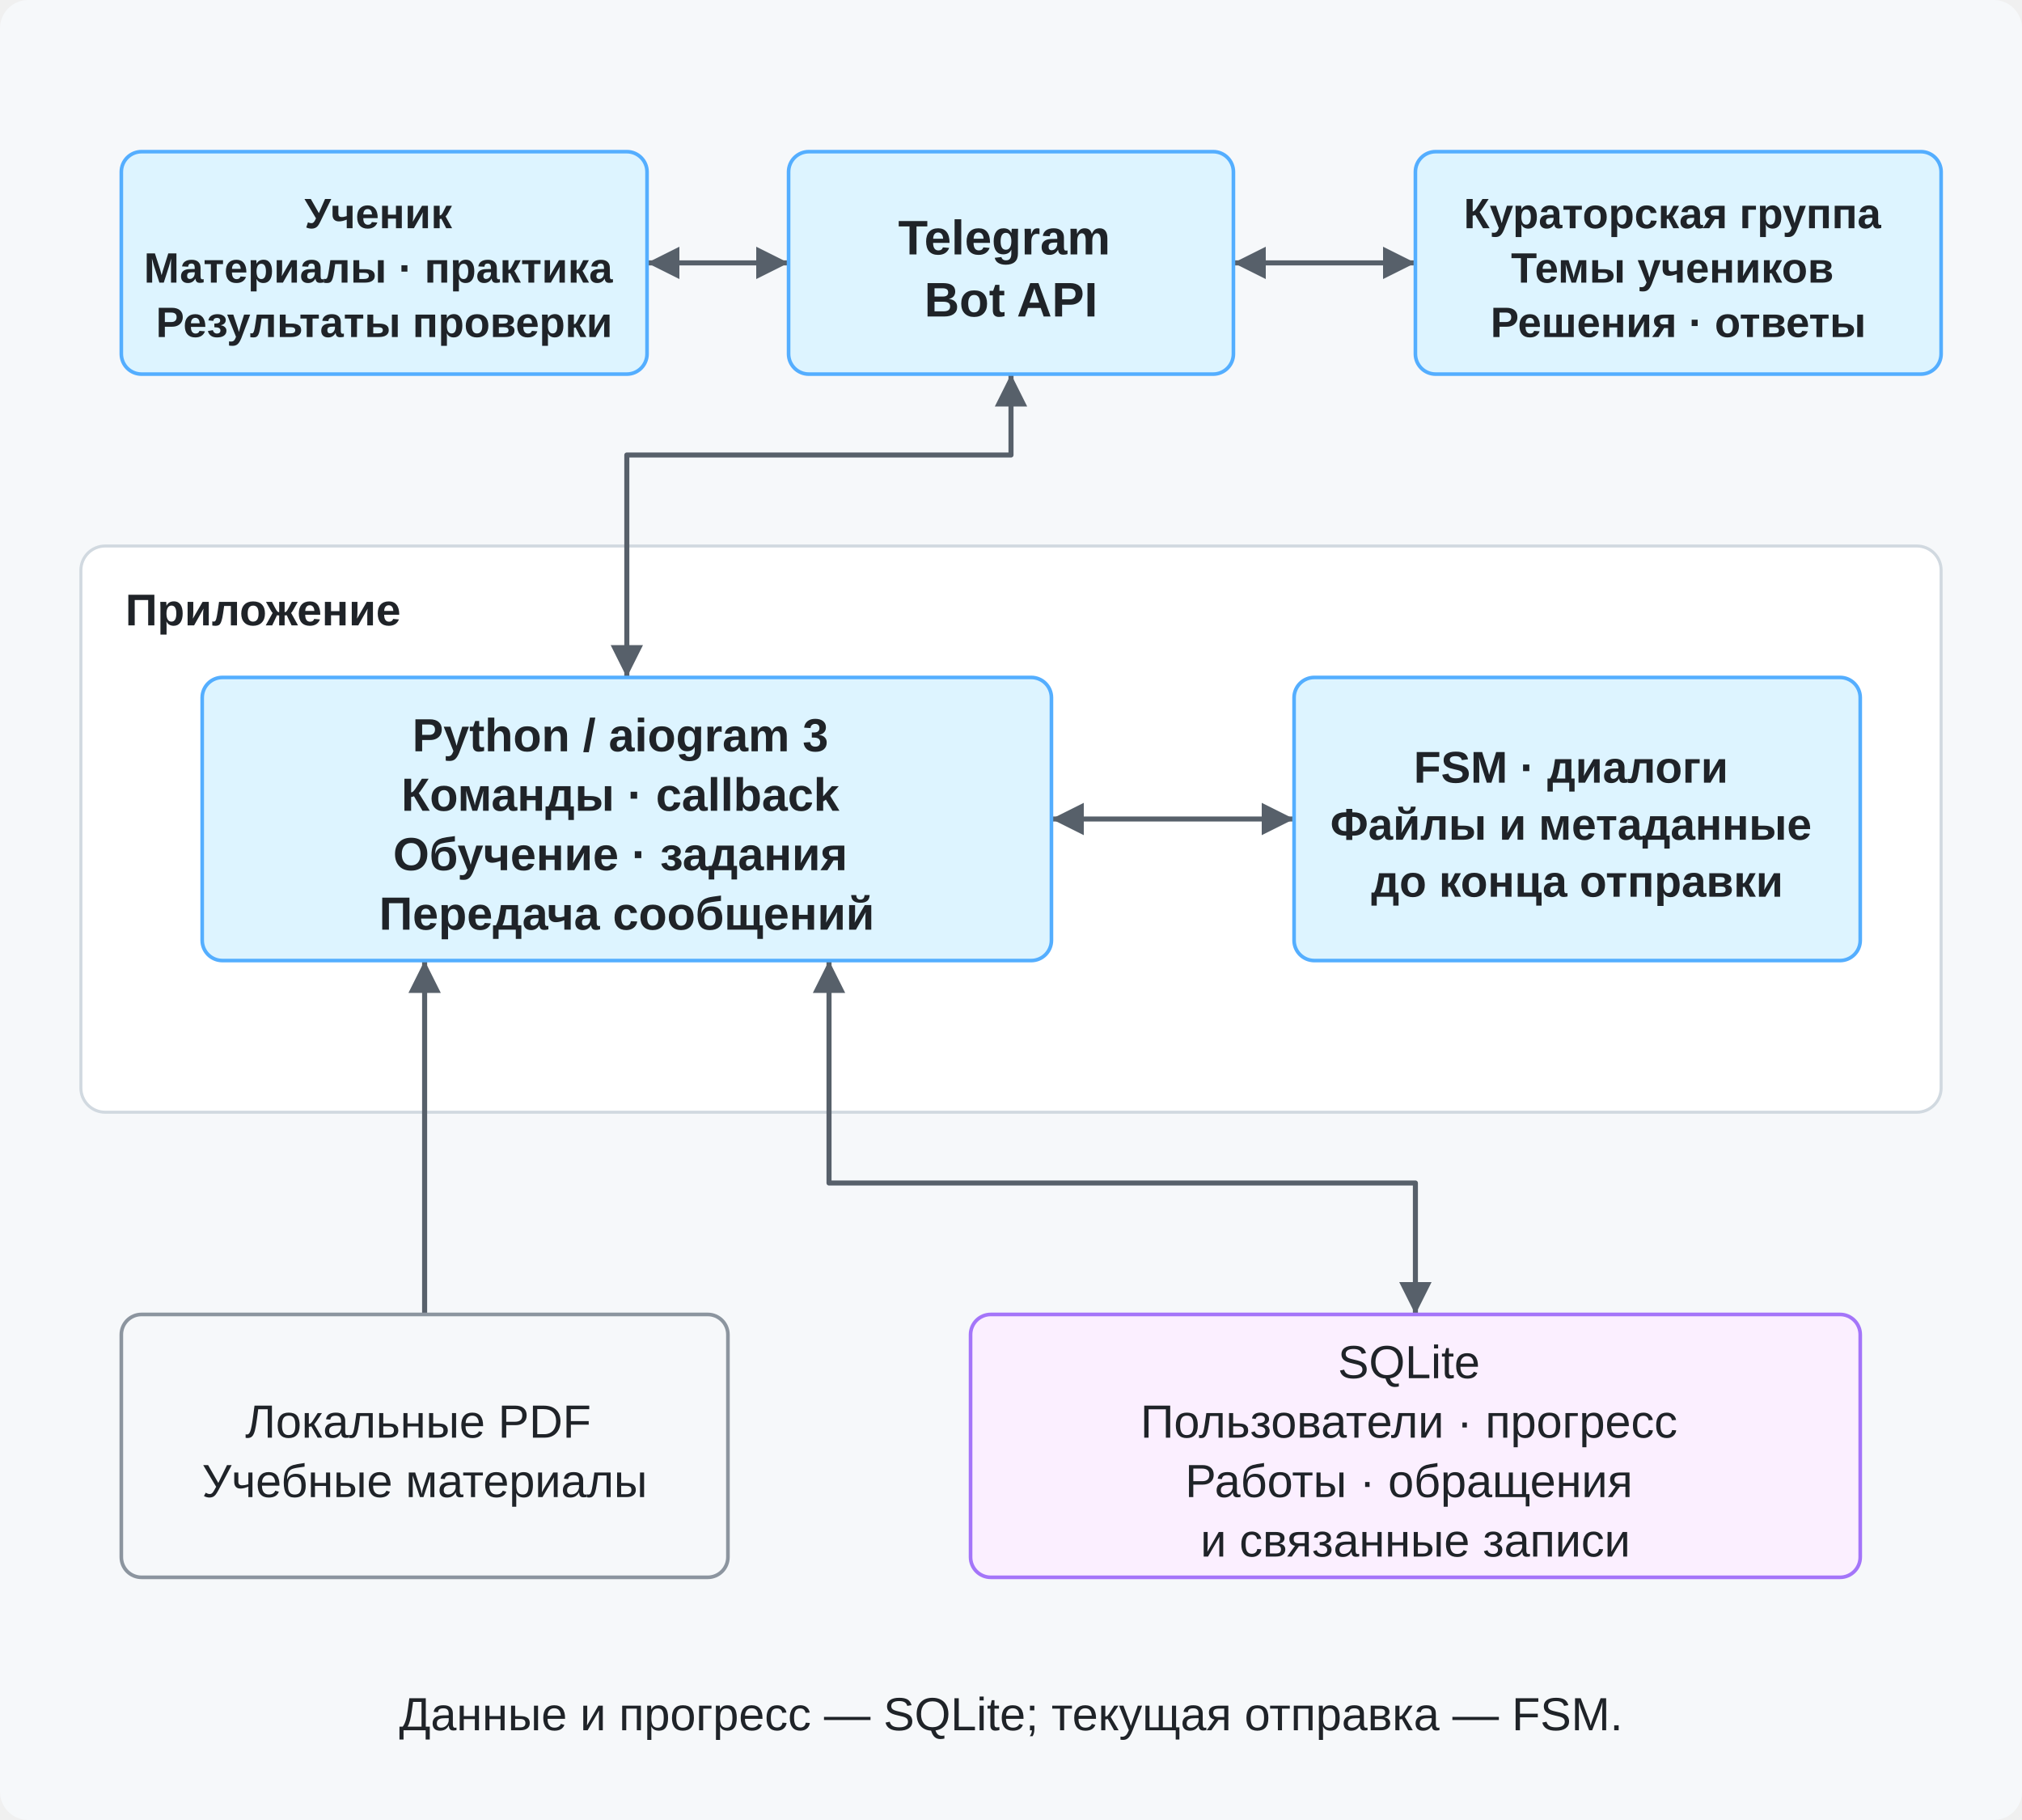
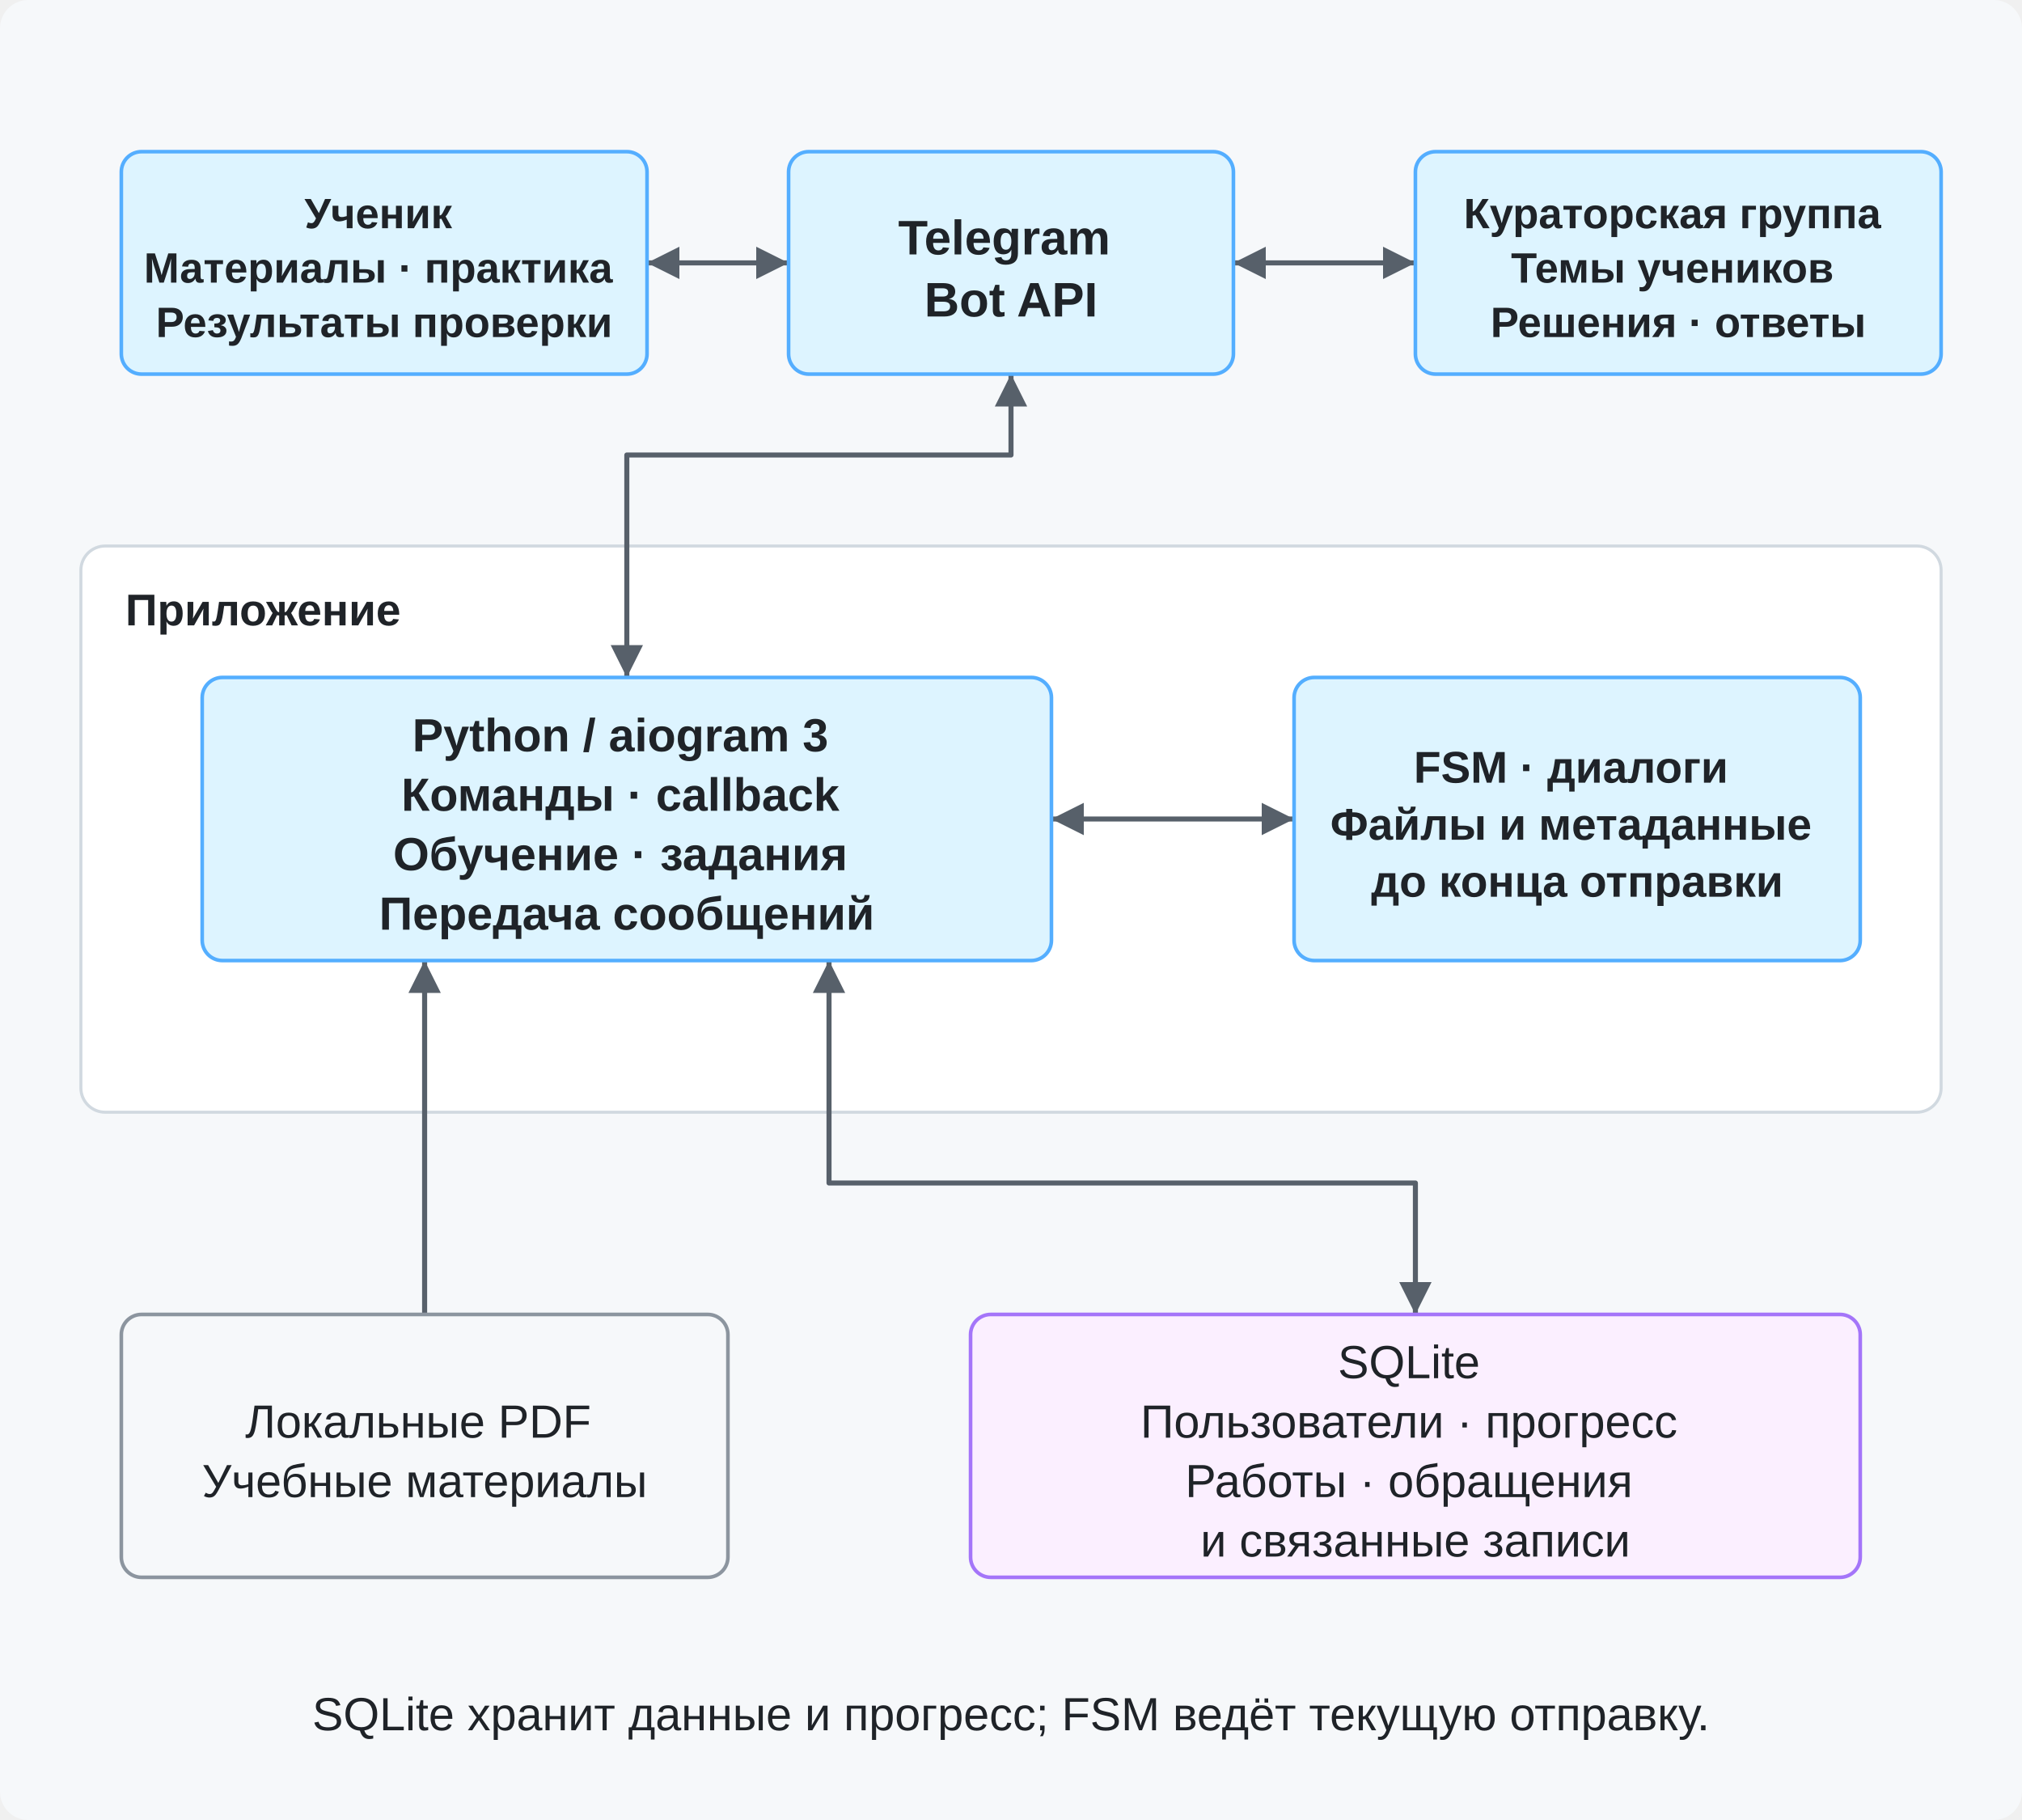
<svg xmlns="http://www.w3.org/2000/svg" width="1000" height="900" viewBox="0 0 1000 900" role="img" aria-labelledby="title desc">
  <defs>
    <marker id="arrow" viewBox="0 0 10 10" refX="9" refY="5" markerWidth="8" markerHeight="8" orient="auto-start-reverse">
      <path d="M 1 1 L 9 5 L 1 9 Z" fill="#57606a" />
    </marker>
  </defs>
  <style>text{font-family:Segoe UI,Arial,sans-serif;fill:#1f2328} .line{fill:none;stroke:#57606a;stroke-width:2.5;stroke-linejoin:round;stroke-linecap:round} .stage{fill:#fff;stroke:#d1d9e0;stroke-width:1.5}</style>
  <rect width="1000" height="900" rx="14" fill="#f6f8fa" />
  <rect x="40" y="270" width="920" height="280" rx="12" class="stage" />
  <text x="62" y="303.0" text-anchor="start" dominant-baseline="middle" font-size="22" font-weight="600">
    <tspan x="62" dy="0.0">Приложение</tspan>
  </text>
  <path data-from="Student" data-to="API" d="M 320 130 H 390" class="line" marker-end="url(#arrow)" marker-start="url(#arrow)" />
  <path data-from="API" data-to="Curator" d="M 610 130 H 700" class="line" marker-end="url(#arrow)" marker-start="url(#arrow)" />
  <path data-from="API" data-to="Bot" d="M 500 185 V 225 H 310 V 335" class="line" marker-end="url(#arrow)" marker-start="url(#arrow)" />
  <path data-from="Bot" data-to="FSM" d="M 520 405 H 640" class="line" marker-end="url(#arrow)" marker-start="url(#arrow)" />
  <path data-from="Bot" data-to="DB" d="M 410 475 V 585 H 700 V 650" class="line" marker-end="url(#arrow)" marker-start="url(#arrow)" />
  <path data-from="Assets" data-to="Bot" d="M 210 650 V 475" class="line" marker-end="url(#arrow)" />
  <g id="node-Student">
    <rect x="60" y="75" width="260" height="110" rx="10" fill="#ddf4ff" stroke="#54aeff" stroke-width="1.8" />
    <text x="190.0" y="106.9" text-anchor="middle" dominant-baseline="middle" font-size="21" font-weight="600">
      <tspan x="190.0" dy="0.0">Ученик</tspan>
      <tspan x="190.0" dy="26.9">Материалы · практика</tspan>
      <tspan x="190.0" dy="26.9">Результаты проверки</tspan>
    </text>
  </g>
  <g id="node-API">
    <rect x="390" y="75" width="220" height="110" rx="10" fill="#ddf4ff" stroke="#54aeff" stroke-width="1.8" />
    <text x="500.0" y="119.0" text-anchor="middle" dominant-baseline="middle" font-size="24" font-weight="600">
      <tspan x="500.0" dy="0.0">Telegram</tspan>
      <tspan x="500.0" dy="30.7">Bot API</tspan>
    </text>
  </g>
  <g id="node-Curator">
    <rect x="700" y="75" width="260" height="110" rx="10" fill="#ddf4ff" stroke="#54aeff" stroke-width="1.8" />
    <text x="830.0" y="106.9" text-anchor="middle" dominant-baseline="middle" font-size="21" font-weight="600">
      <tspan x="830.0" dy="0.0">Кураторская группа</tspan>
      <tspan x="830.0" dy="26.9">Темы учеников</tspan>
      <tspan x="830.0" dy="26.9">Решения · ответы</tspan>
    </text>
  </g>
  <g id="node-Bot">
    <rect x="100" y="335" width="420" height="140" rx="10" fill="#ddf4ff" stroke="#54aeff" stroke-width="1.8" />
    <text x="310.0" y="365.0" text-anchor="middle" dominant-baseline="middle" font-size="23" font-weight="600">
      <tspan x="310.0" dy="0.0">Python / aiogram 3</tspan>
      <tspan x="310.0" dy="29.4">Команды · callback</tspan>
      <tspan x="310.0" dy="29.4">Обучение · задания</tspan>
      <tspan x="310.0" dy="29.4">Передача сообщений</tspan>
    </text>
  </g>
  <g id="node-FSM">
    <rect x="640" y="335" width="280" height="140" rx="10" fill="#ddf4ff" stroke="#54aeff" stroke-width="1.8" />
    <text x="780.0" y="380.8" text-anchor="middle" dominant-baseline="middle" font-size="22" font-weight="600">
      <tspan x="780.0" dy="0.0">FSM · диалоги</tspan>
      <tspan x="780.0" dy="28.2">Файлы и метаданные</tspan>
      <tspan x="780.0" dy="28.2">до конца отправки</tspan>
    </text>
  </g>
  <g id="node-DB">
    <rect x="480" y="650" width="440" height="130" rx="10" fill="#fbefff" stroke="#a475f9" stroke-width="1.8" />
    <text x="700.0" y="675.0" text-anchor="middle" dominant-baseline="middle" font-size="23" font-weight="400">
      <tspan x="700.0" dy="0.0">SQLite</tspan>
      <tspan x="700.0" dy="29.4">Пользователи · прогресс</tspan>
      <tspan x="700.0" dy="29.4">Работы · обращения</tspan>
      <tspan x="700.0" dy="29.4">и связанные записи</tspan>
    </text>
  </g>
  <g id="node-Assets">
    <rect x="60" y="650" width="300" height="130" rx="10" fill="#f6f8fa" stroke="#8c959f" stroke-width="1.8" />
    <text x="210.0" y="704.4" text-anchor="middle" dominant-baseline="middle" font-size="23" font-weight="400">
      <tspan x="210.0" dy="0.0">Локальные PDF</tspan>
      <tspan x="210.0" dy="29.4">Учебные материалы</tspan>
    </text>
  </g>
  <text x="500" y="849.1" text-anchor="middle" dominant-baseline="middle" font-size="23" font-weight="400">
-     <tspan x="500" dy="0.0">Данные и прогресс — SQLite; текущая отправка — FSM.</tspan>
+     <tspan x="500" dy="0.0">SQLite хранит данные и прогресс; FSM ведёт текущую отправку.</tspan>
  </text>
</svg>
